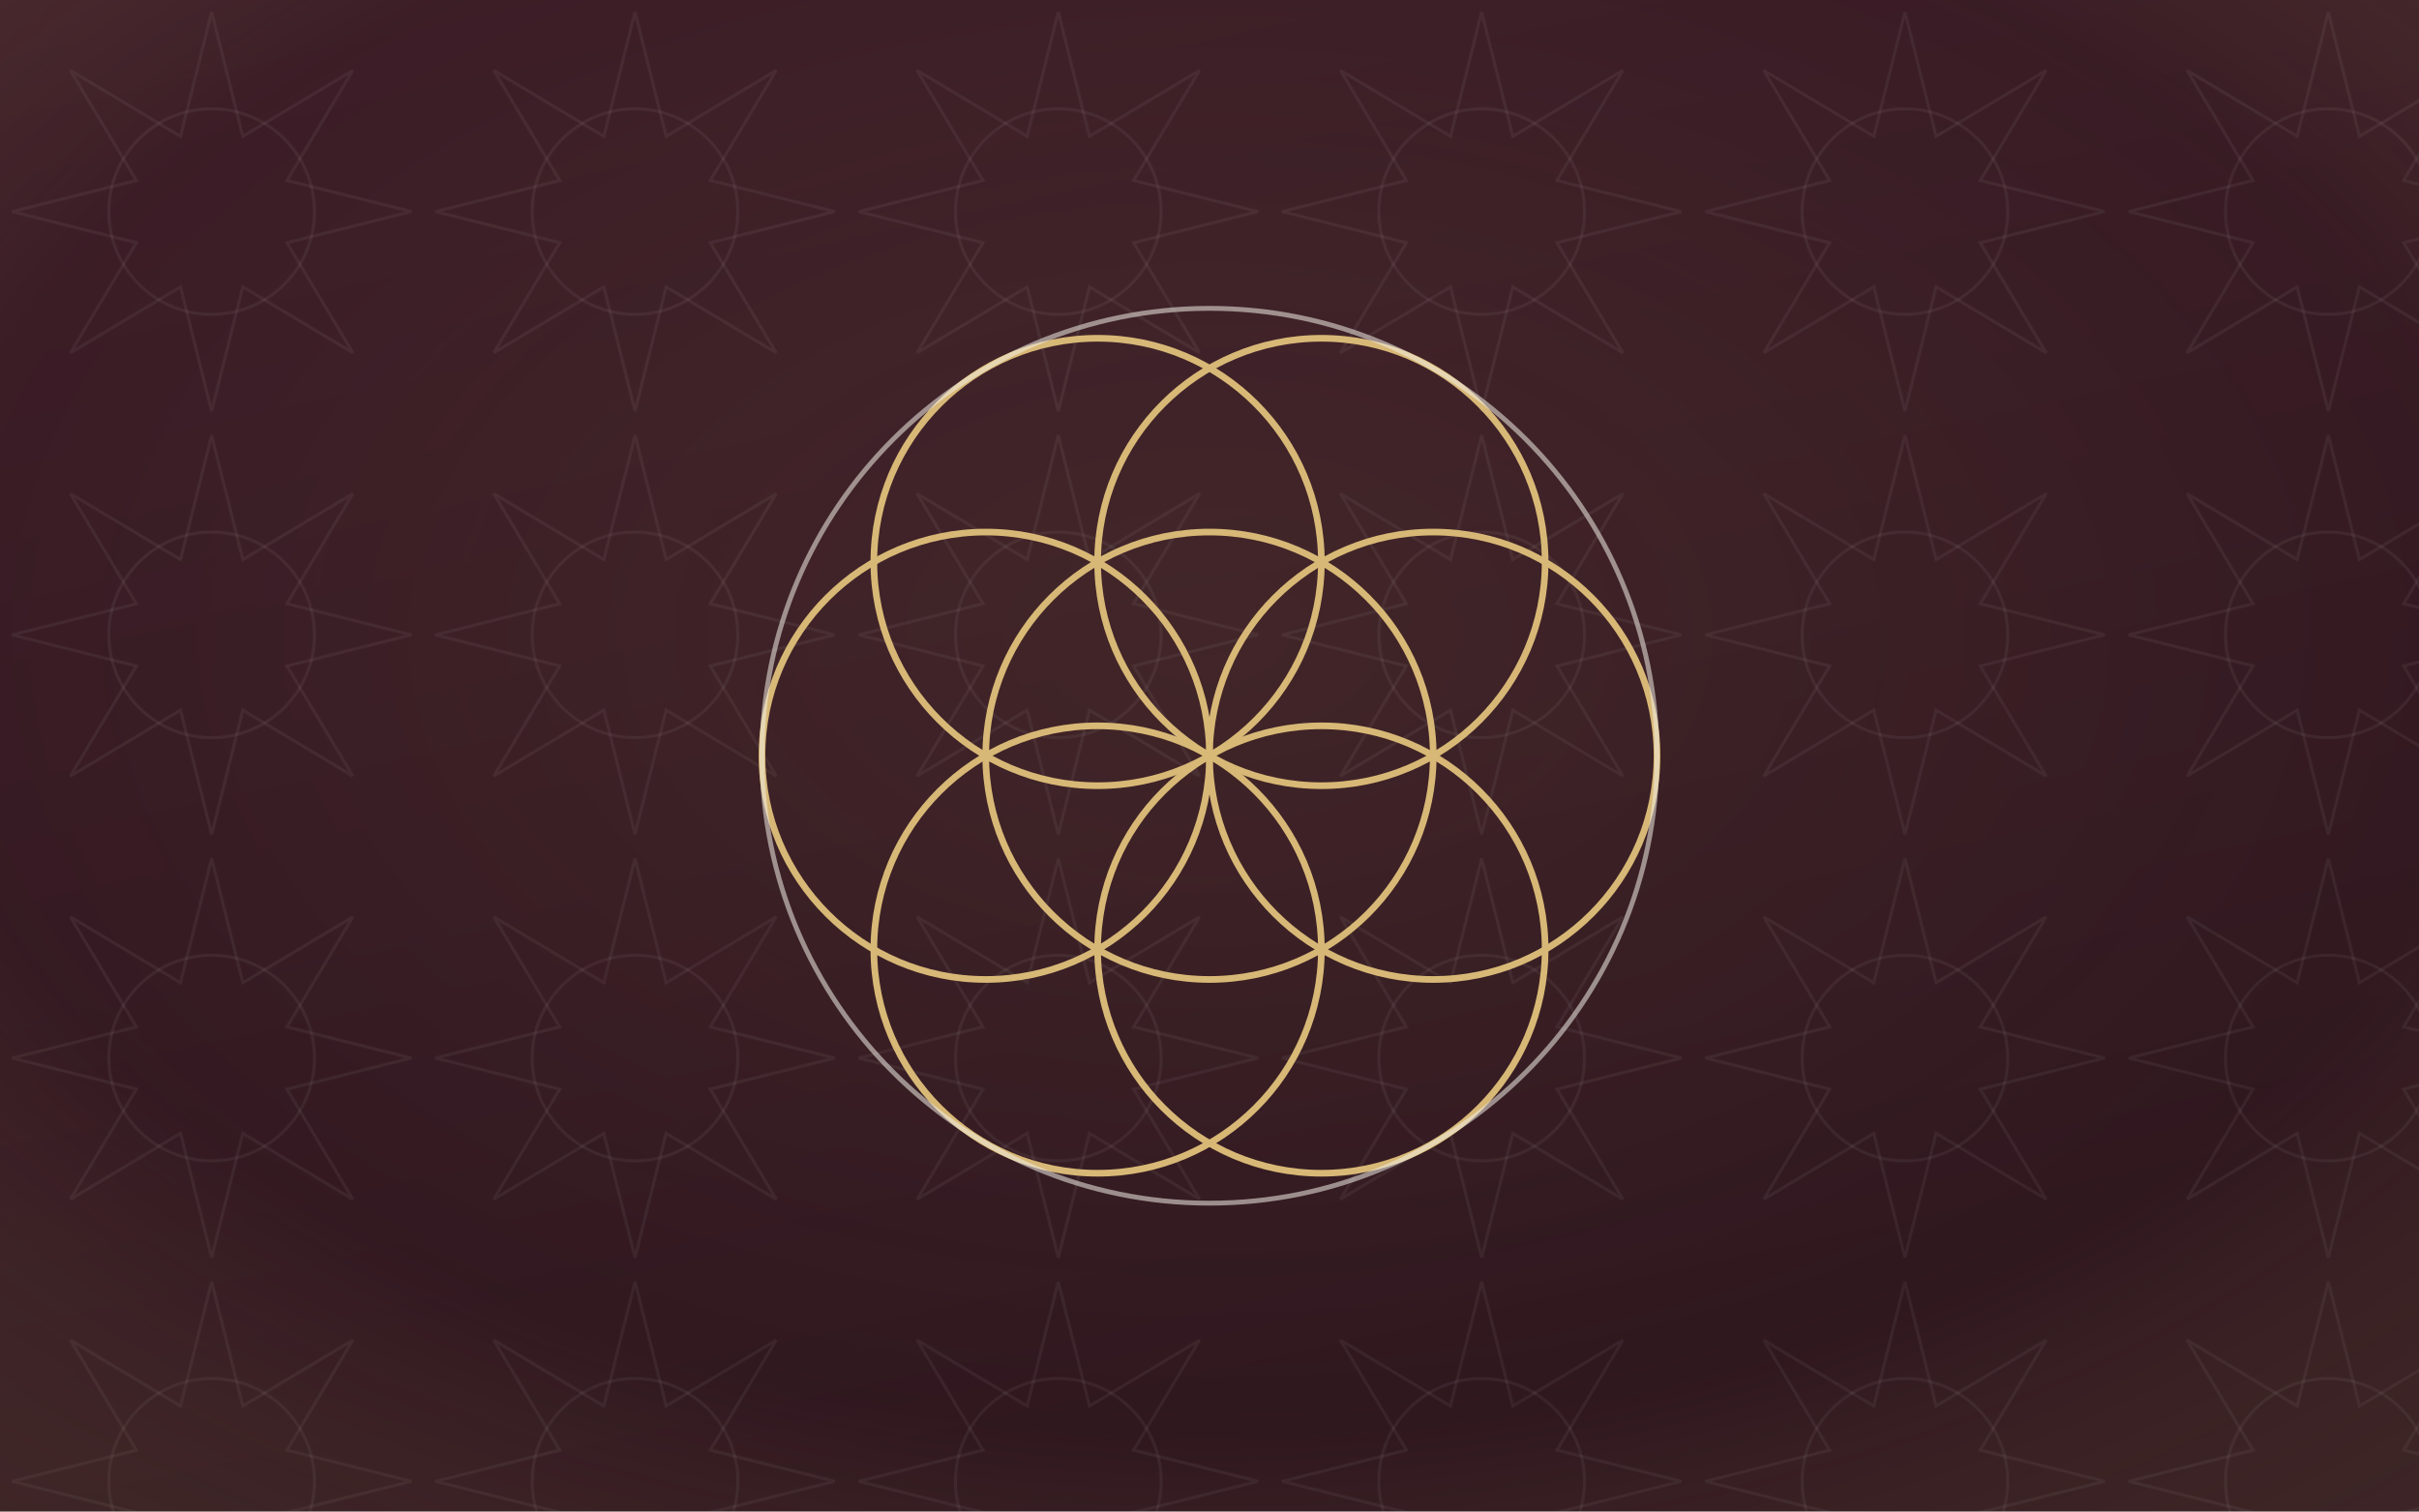
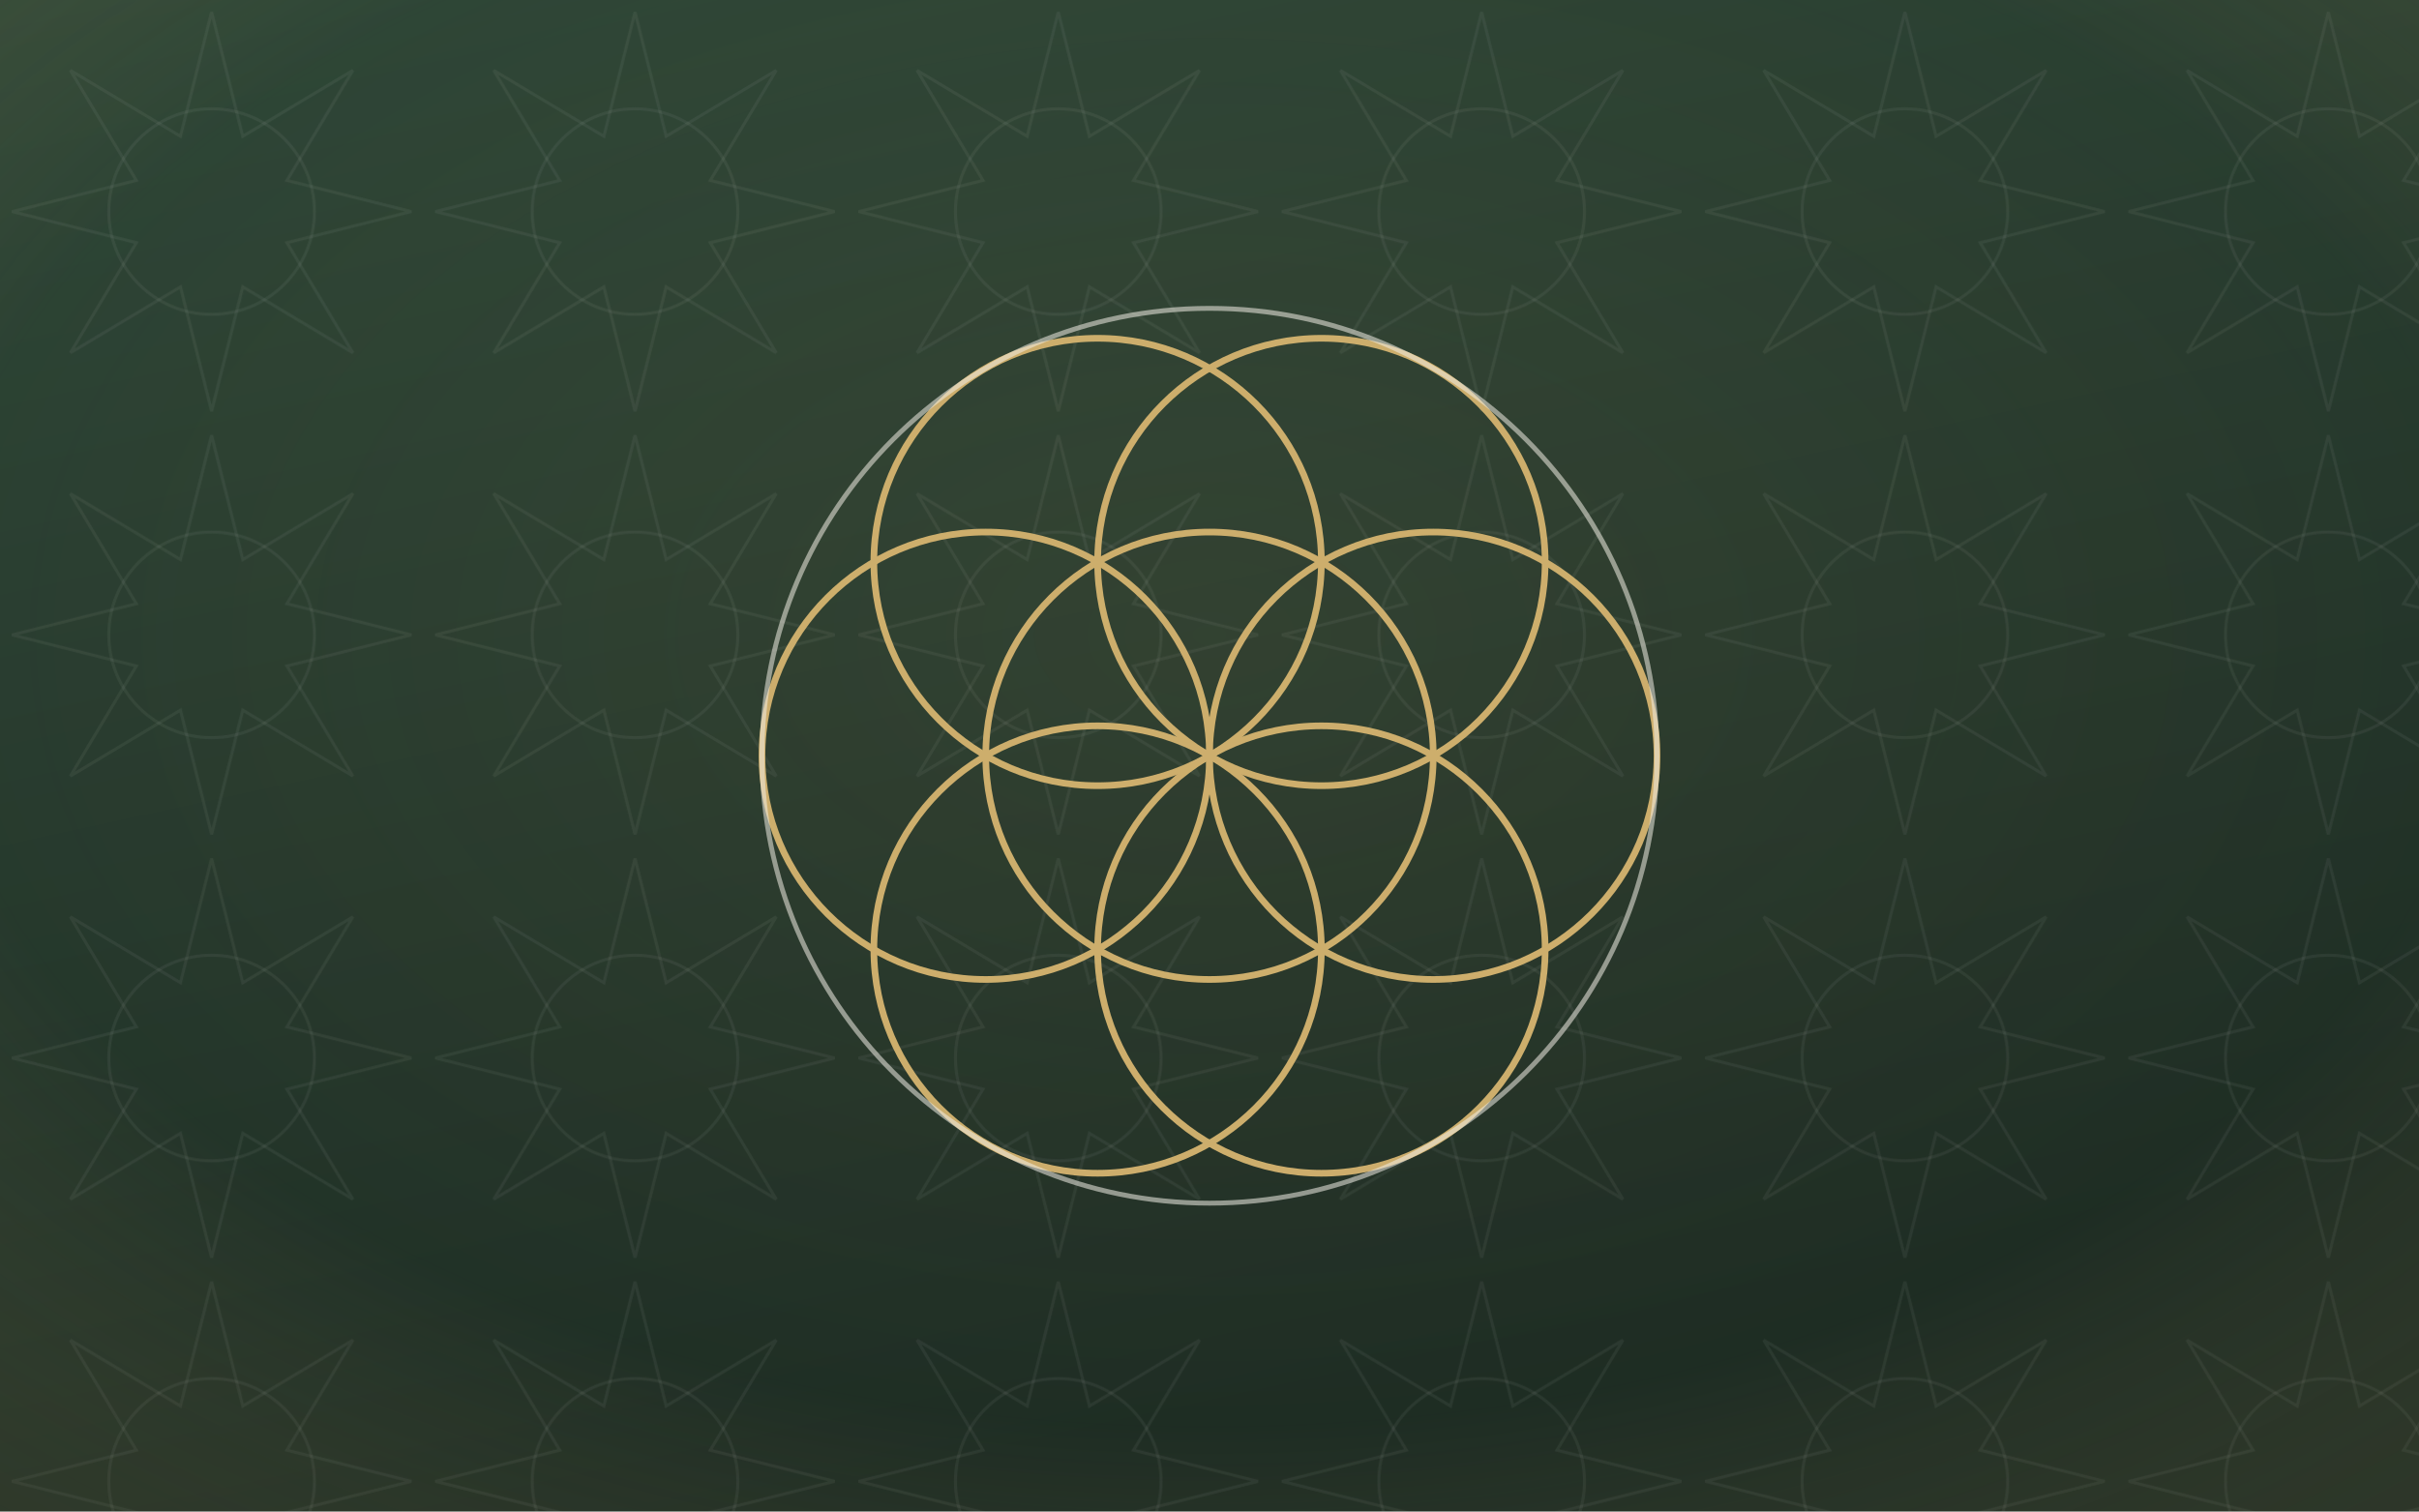
<svg xmlns="http://www.w3.org/2000/svg" viewBox="0 0 800 500" role="img" aria-label="">
  <defs>
    <linearGradient id="bg" x1="0" y1="0" x2="0.35" y2="1">
-       <stop offset="0" stop-color="#3a1b26" />
-       <stop offset="1" stop-color="#2c141d" />
+       <stop offset="0" stop-color="#2c4536" />
+       <stop offset="1" stop-color="#1b2a22" />
    </linearGradient>
    <radialGradient id="glow" cx="0.5" cy="0.42" r="1.05">
-       <stop offset="0" stop-color="#d8b876" stop-opacity="0.09" />
-       <stop offset="0.5" stop-color="#d8b876" stop-opacity="0.02" />
-       <stop offset="1" stop-color="#1c0d13" stop-opacity="0.4" />
+       <stop offset="0" stop-color="#cdae6c" stop-opacity="0.09" />
+       <stop offset="0.5" stop-color="#cdae6c" stop-opacity="0.02" />
+       <stop offset="1" stop-color="#101a14" stop-opacity="0.4" />
    </radialGradient>
    <pattern id="lat" width="140" height="140" patternUnits="userSpaceOnUse">
      <g fill="none" stroke="#f2f0eb" stroke-opacity="0.06">
        <polygon points="70.0,4.0 80.3,45.1 116.7,23.3 94.9,59.7 136.0,70.0 94.9,80.3 116.7,116.7 80.3,94.9 70.0,136.0 59.7,94.9 23.3,116.7 45.1,80.3 4.0,70.0 45.1,59.7 23.3,23.3 59.7,45.1" />
        <circle cx="70" cy="70" r="34" />
      </g>
    </pattern>
  </defs>
  <rect width="800" height="500" fill="url(#bg)" />
  <rect width="800" height="500" fill="url(#lat)" />
-   <g fill="none" stroke="#d8b876" stroke-width="2.2" stroke-linecap="round" stroke-linejoin="round">
+   <g fill="none" stroke="#cdae6c" stroke-width="2.2" stroke-linecap="round" stroke-linejoin="round">
    <circle cx="400" cy="250" r="74" />
    <circle cx="474.0" cy="250.0" r="74" />
    <circle cx="437.0" cy="314.1" r="74" />
    <circle cx="363.0" cy="314.1" r="74" />
    <circle cx="326.0" cy="250.0" r="74" />
    <circle cx="363.0" cy="185.9" r="74" />
    <circle cx="437.0" cy="185.9" r="74" />
  </g>
  <g fill="none" stroke="#f2f0eb" stroke-opacity="0.55" stroke-width="1.6" stroke-linecap="round">
    <circle cx="400" cy="250" r="148" />
  </g>
  <rect width="800" height="500" fill="url(#glow)" />
</svg>
